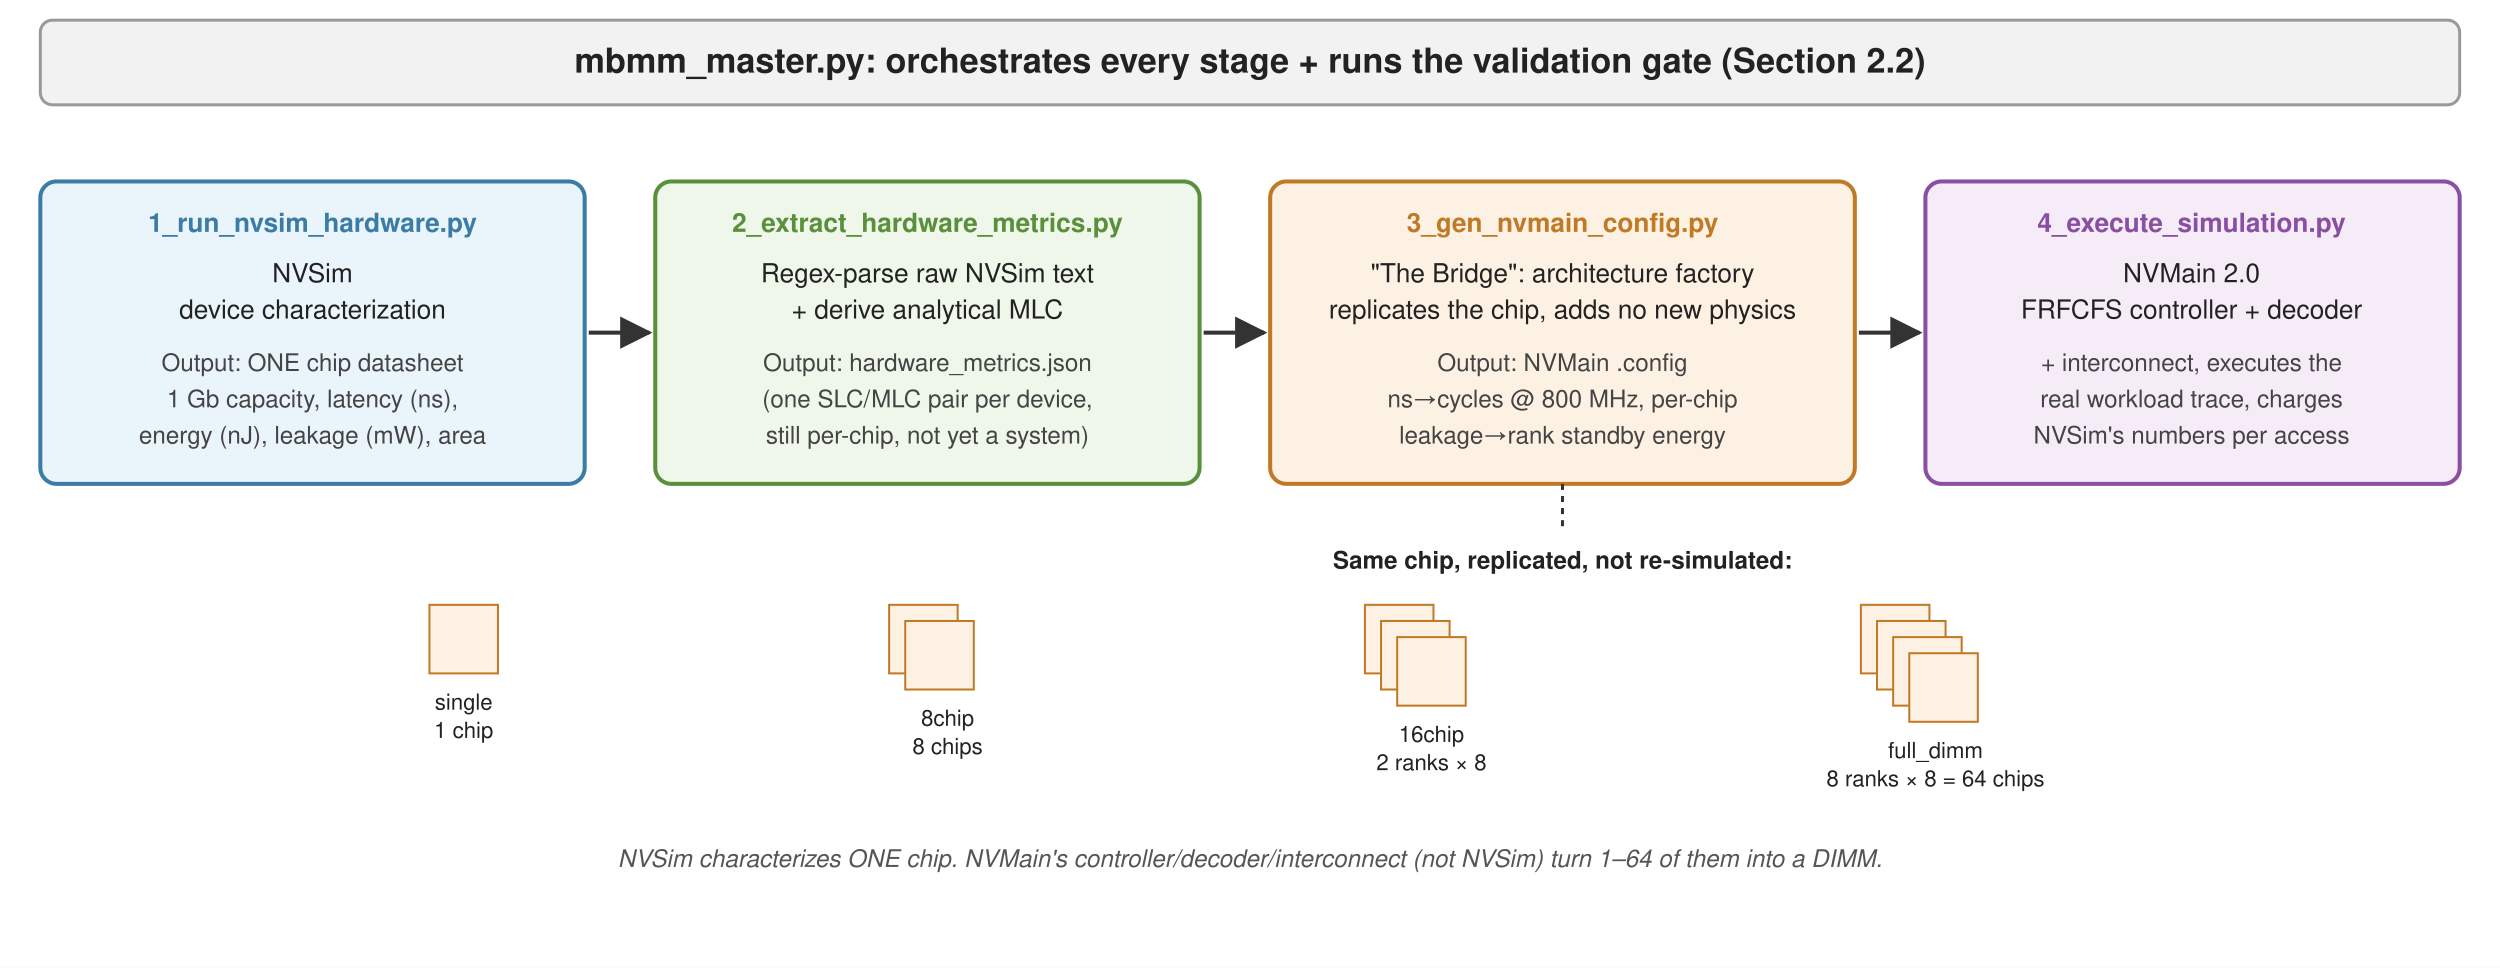
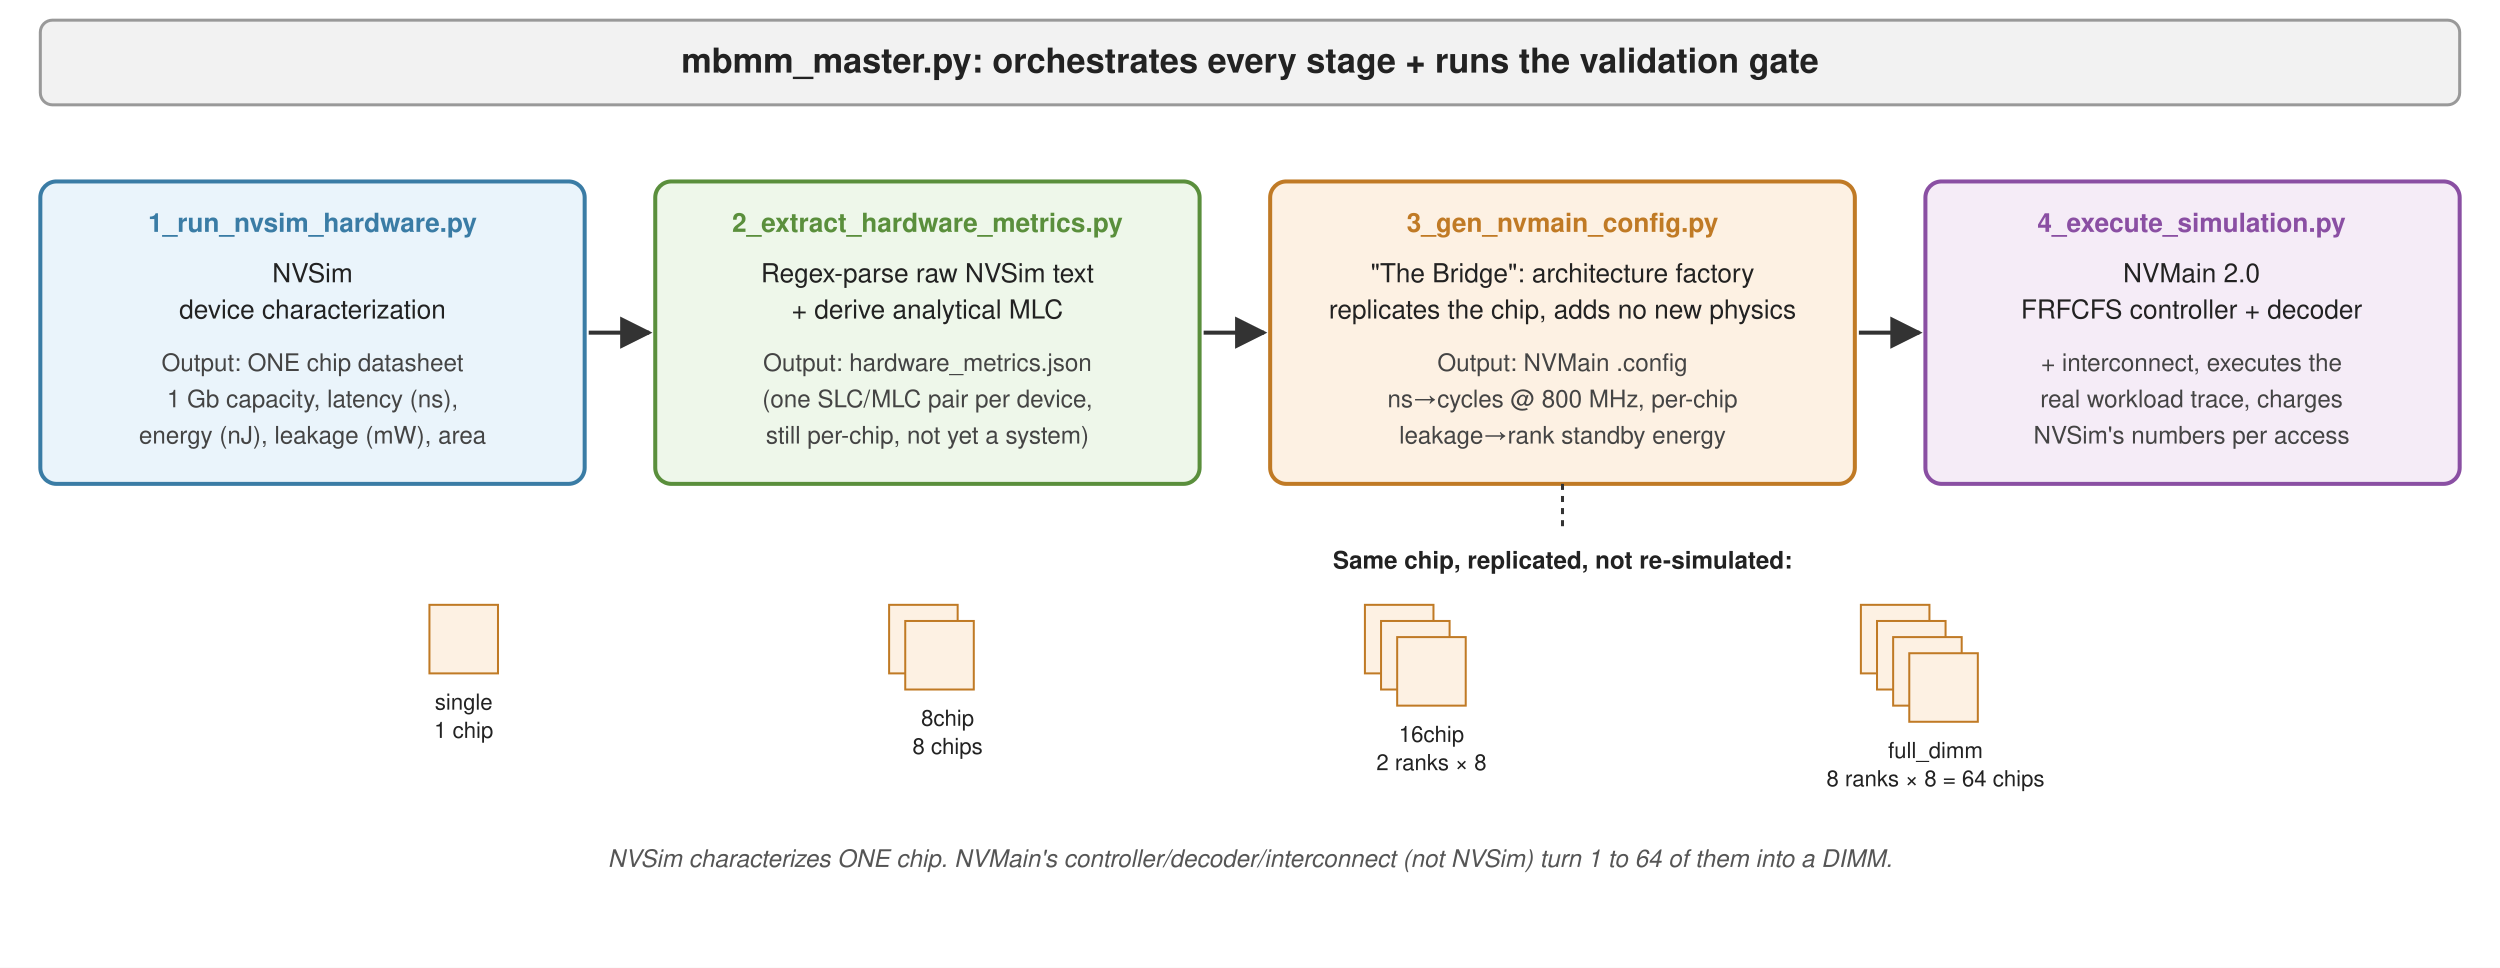
<svg xmlns="http://www.w3.org/2000/svg" viewBox="0 0 1240 480" font-family="Helvetica, Arial, sans-serif">
  <rect x="0" y="0" width="1240" height="480" fill="#ffffff" />
  <rect x="20" y="10" width="1200" height="42" rx="6" fill="#f2f2f2" stroke="#999999" stroke-width="1.5" />
-   <text x="620" y="36" text-anchor="middle" font-size="17" font-weight="bold" fill="#222222">mbmm_master.py: orchestrates every stage + runs the validation gate (Section 2.2)</text>
+   <text x="620" y="36" text-anchor="middle" font-size="17" font-weight="bold" fill="#222222">mbmm_master.py: orchestrates every stage + runs the validation gate</text>
  <defs>
    <marker id="arrow" viewBox="0 0 10 10" refX="9" refY="5" markerWidth="8" markerHeight="8" orient="auto-start-reverse">
      <path d="M 0 0 L 10 5 L 0 10 z" fill="#333333" />
    </marker>
  </defs>
  <rect x="20" y="90" width="270" height="150" rx="8" fill="#eaf4fb" stroke="#3a7ca5" stroke-width="2" />
  <text x="155" y="115" text-anchor="middle" font-size="13" font-weight="bold" fill="#3a7ca5">1_run_nvsim_hardware.py</text>
  <text x="155" y="140" text-anchor="middle" font-size="13" fill="#222222">NVSim</text>
  <text x="155" y="158" text-anchor="middle" font-size="13" fill="#222222">device characterization</text>
  <text x="155" y="184" text-anchor="middle" font-size="12" fill="#444444">Output: ONE chip datasheet</text>
  <text x="155" y="202" text-anchor="middle" font-size="12" fill="#444444">1 Gb capacity, latency (ns),</text>
  <text x="155" y="220" text-anchor="middle" font-size="12" fill="#444444">energy (nJ), leakage (mW), area</text>
  <line x1="292" y1="165" x2="322" y2="165" stroke="#333333" stroke-width="2" marker-end="url(#arrow)" />
  <rect x="325" y="90" width="270" height="150" rx="8" fill="#eef7ea" stroke="#5a8f3c" stroke-width="2" />
  <text x="460" y="115" text-anchor="middle" font-size="13" font-weight="bold" fill="#5a8f3c">2_extract_hardware_metrics.py</text>
  <text x="460" y="140" text-anchor="middle" font-size="13" fill="#222222">Regex-parse raw NVSim text</text>
  <text x="460" y="158" text-anchor="middle" font-size="13" fill="#222222">+ derive analytical MLC</text>
  <text x="460" y="184" text-anchor="middle" font-size="12" fill="#444444">Output: hardware_metrics.json</text>
  <text x="460" y="202" text-anchor="middle" font-size="12" fill="#444444">(one SLC/MLC pair per device,</text>
  <text x="460" y="220" text-anchor="middle" font-size="12" fill="#444444">still per-chip, not yet a system)</text>
  <line x1="597" y1="165" x2="627" y2="165" stroke="#333333" stroke-width="2" marker-end="url(#arrow)" />
  <rect x="630" y="90" width="290" height="150" rx="8" fill="#fdf1e3" stroke="#c07a25" stroke-width="2" />
  <text x="775" y="115" text-anchor="middle" font-size="13" font-weight="bold" fill="#c07a25">3_gen_nvmain_config.py</text>
  <text x="775" y="140" text-anchor="middle" font-size="13" fill="#222222">"The Bridge": architecture factory</text>
  <text x="775" y="158" text-anchor="middle" font-size="13" fill="#222222">replicates the chip, adds no new physics</text>
  <text x="775" y="184" text-anchor="middle" font-size="12" fill="#444444">Output: NVMain .config</text>
  <text x="775" y="202" text-anchor="middle" font-size="12" fill="#444444">ns→cycles @ 800 MHz, per-chip</text>
  <text x="775" y="220" text-anchor="middle" font-size="12" fill="#444444">leakage→rank standby energy</text>
  <line x1="922" y1="165" x2="952" y2="165" stroke="#333333" stroke-width="2" marker-end="url(#arrow)" />
  <rect x="955" y="90" width="265" height="150" rx="8" fill="#f5ecf7" stroke="#8a4fa3" stroke-width="2" />
  <text x="1087" y="115" text-anchor="middle" font-size="13" font-weight="bold" fill="#8a4fa3">4_execute_simulation.py</text>
  <text x="1087" y="140" text-anchor="middle" font-size="13" fill="#222222">NVMain 2.0</text>
  <text x="1087" y="158" text-anchor="middle" font-size="13" fill="#222222">FRFCFS controller + decoder</text>
  <text x="1087" y="184" text-anchor="middle" font-size="12" fill="#444444">+ interconnect, executes the</text>
  <text x="1087" y="202" text-anchor="middle" font-size="12" fill="#444444">real workload trace, charges</text>
  <text x="1087" y="220" text-anchor="middle" font-size="12" fill="#444444">NVSim's numbers per access</text>
  <line x1="775" y1="240" x2="775" y2="264" stroke="#333333" stroke-width="1.5" stroke-dasharray="3,3" />
  <text x="775" y="282" text-anchor="middle" font-size="12" font-weight="bold" fill="#222222">Same chip, replicated, not re-simulated:</text>
  <g font-size="11" fill="#222222" text-anchor="middle">
    <rect x="213" y="300" width="34" height="34" fill="#fdf1e3" stroke="#c07a25" />
    <text x="230" y="352">single</text>
    <text x="230" y="366">1 chip</text>
    <rect x="441" y="300" width="34" height="34" fill="#fdf1e3" stroke="#c07a25" />
    <rect x="449" y="308" width="34" height="34" fill="#fdf1e3" stroke="#c07a25" />
    <text x="470" y="360">8chip</text>
    <text x="470" y="374">8 chips</text>
    <rect x="677" y="300" width="34" height="34" fill="#fdf1e3" stroke="#c07a25" />
    <rect x="685" y="308" width="34" height="34" fill="#fdf1e3" stroke="#c07a25" />
    <rect x="693" y="316" width="34" height="34" fill="#fdf1e3" stroke="#c07a25" />
    <text x="710" y="368">16chip</text>
    <text x="710" y="382">2 ranks × 8</text>
    <rect x="923" y="300" width="34" height="34" fill="#fdf1e3" stroke="#c07a25" />
    <rect x="931" y="308" width="34" height="34" fill="#fdf1e3" stroke="#c07a25" />
    <rect x="939" y="316" width="34" height="34" fill="#fdf1e3" stroke="#c07a25" />
    <rect x="947" y="324" width="34" height="34" fill="#fdf1e3" stroke="#c07a25" />
    <text x="960" y="376">full_dimm</text>
    <text x="960" y="390">8 ranks × 8 = 64 chips</text>
  </g>
-   <text x="620" y="430" text-anchor="middle" font-size="12" fill="#555555" font-style="italic">NVSim characterizes ONE chip. NVMain's controller/decoder/interconnect (not NVSim) turn 1–64 of them into a DIMM.</text>
+   <text x="620" y="430" text-anchor="middle" font-size="12" fill="#555555" font-style="italic">NVSim characterizes ONE chip. NVMain's controller/decoder/interconnect (not NVSim) turn 1 to 64 of them into a DIMM.</text>
</svg>
